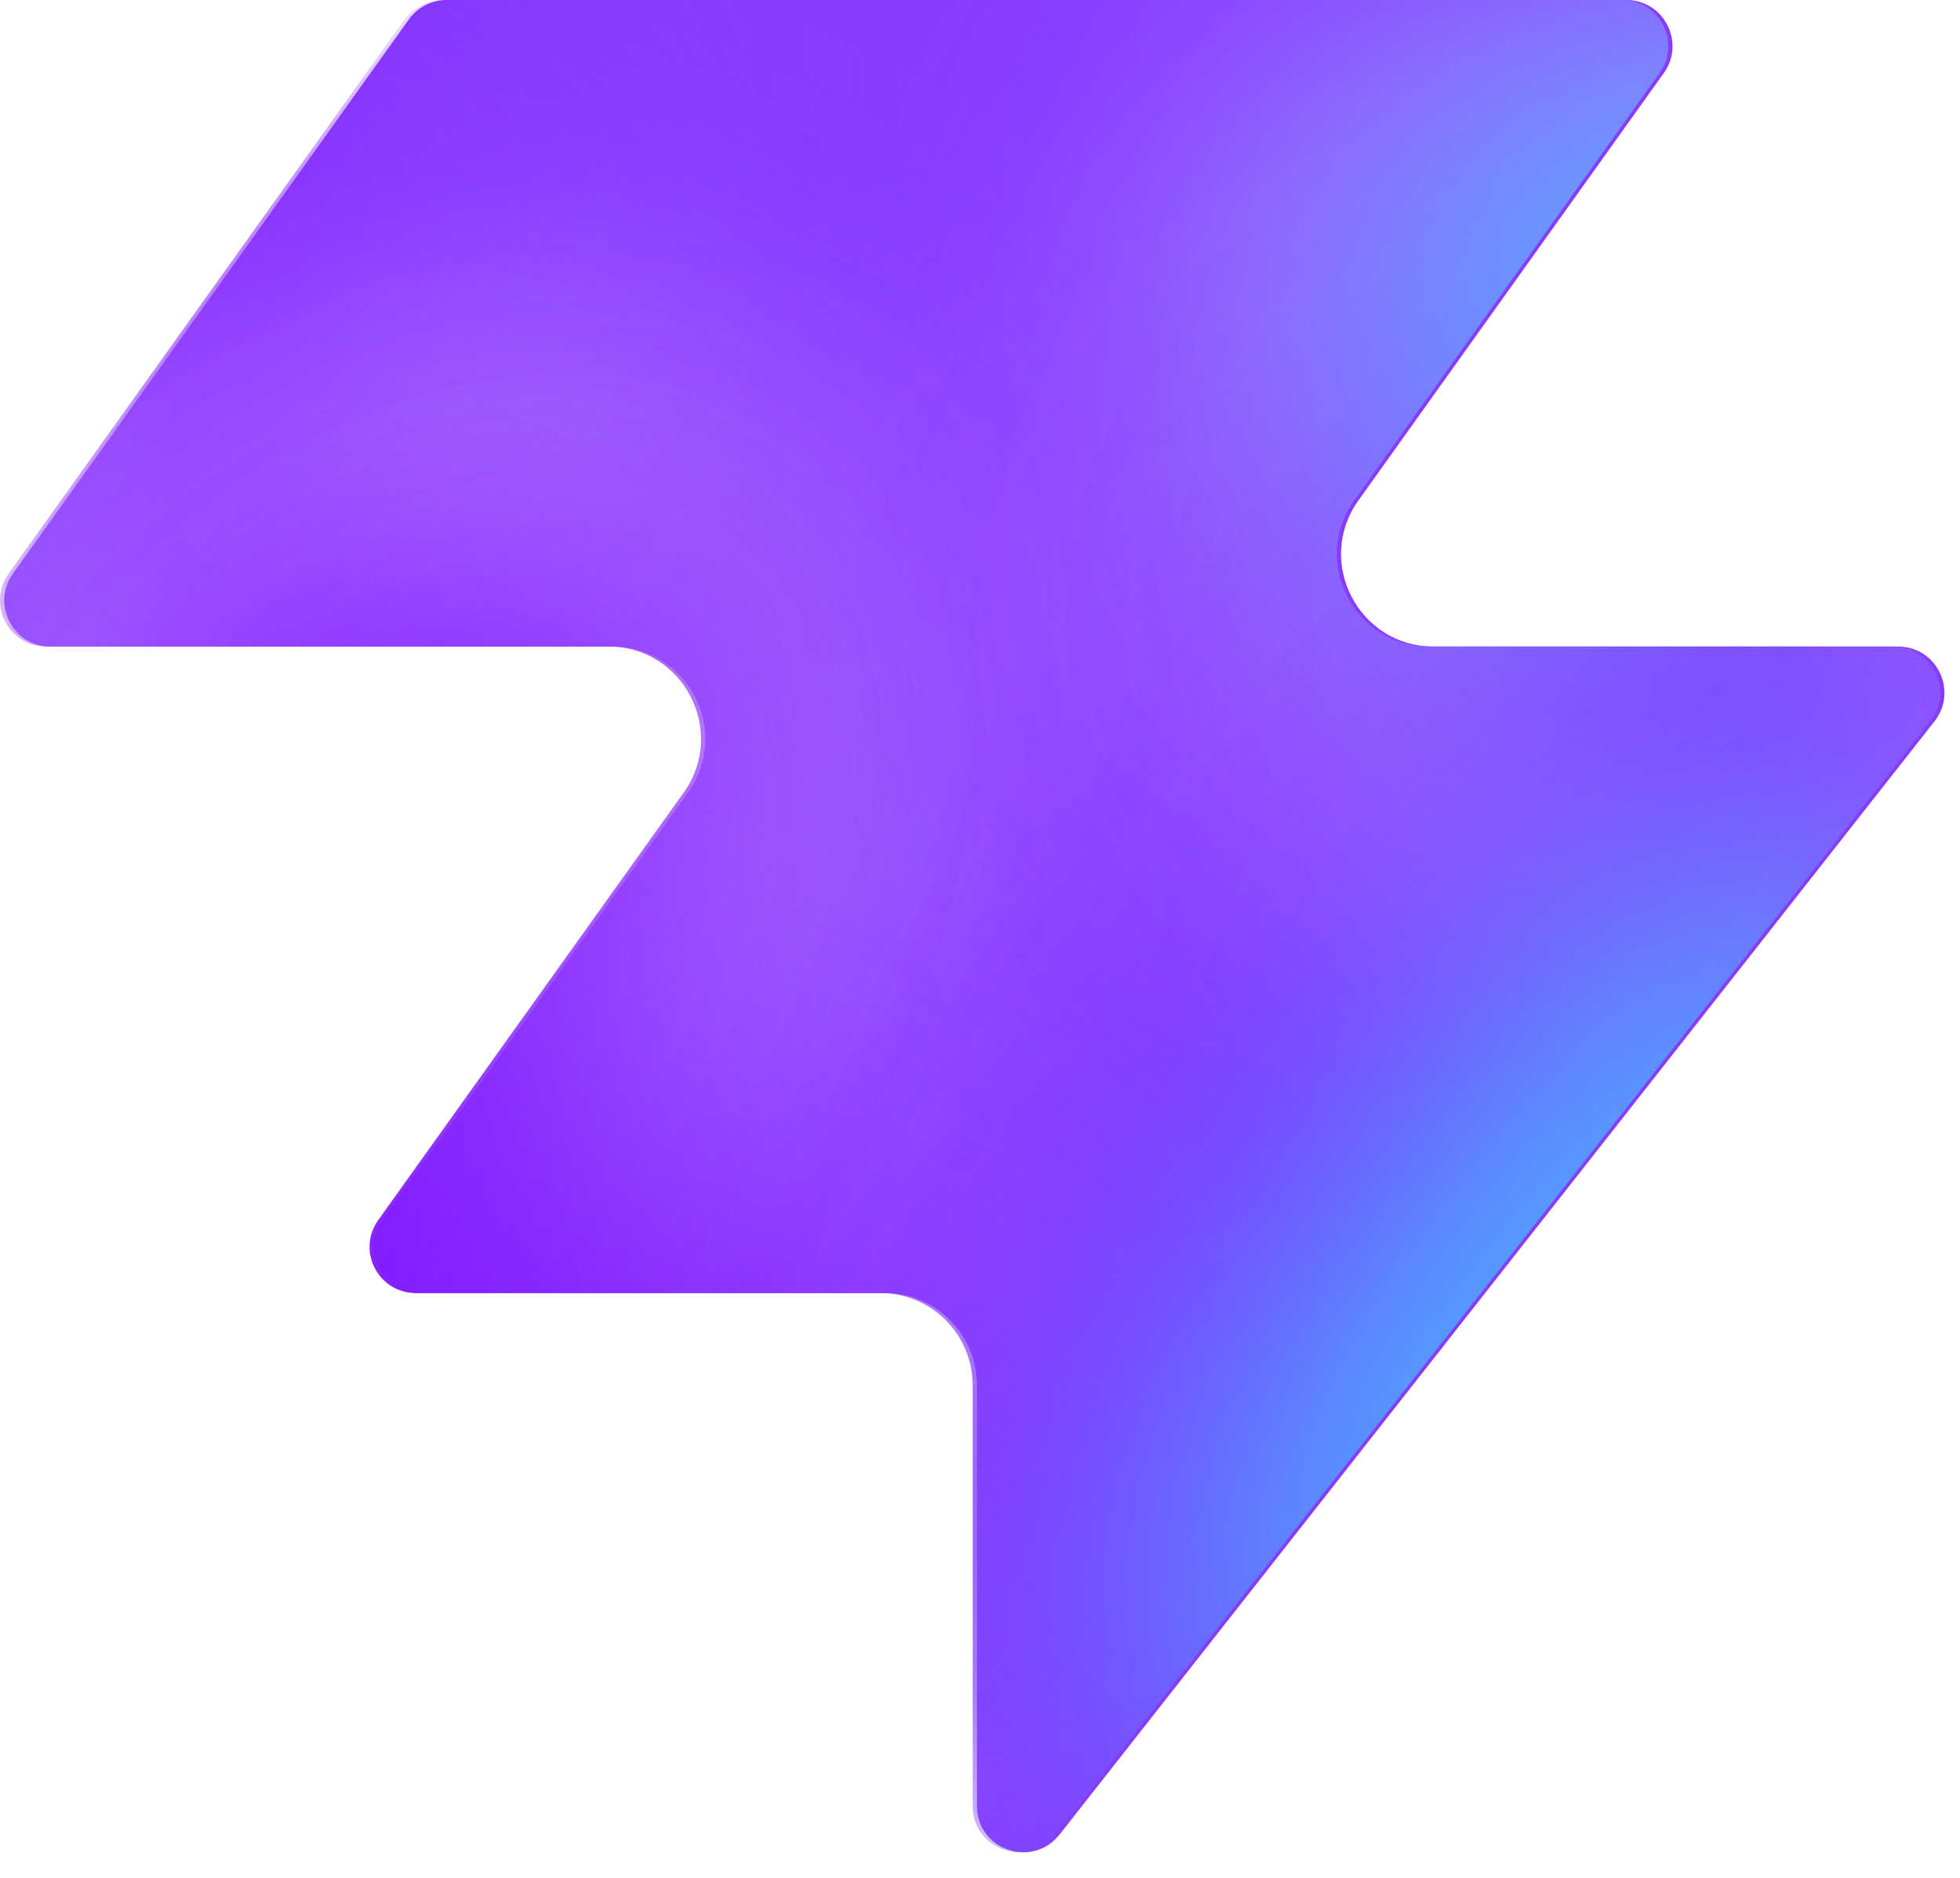
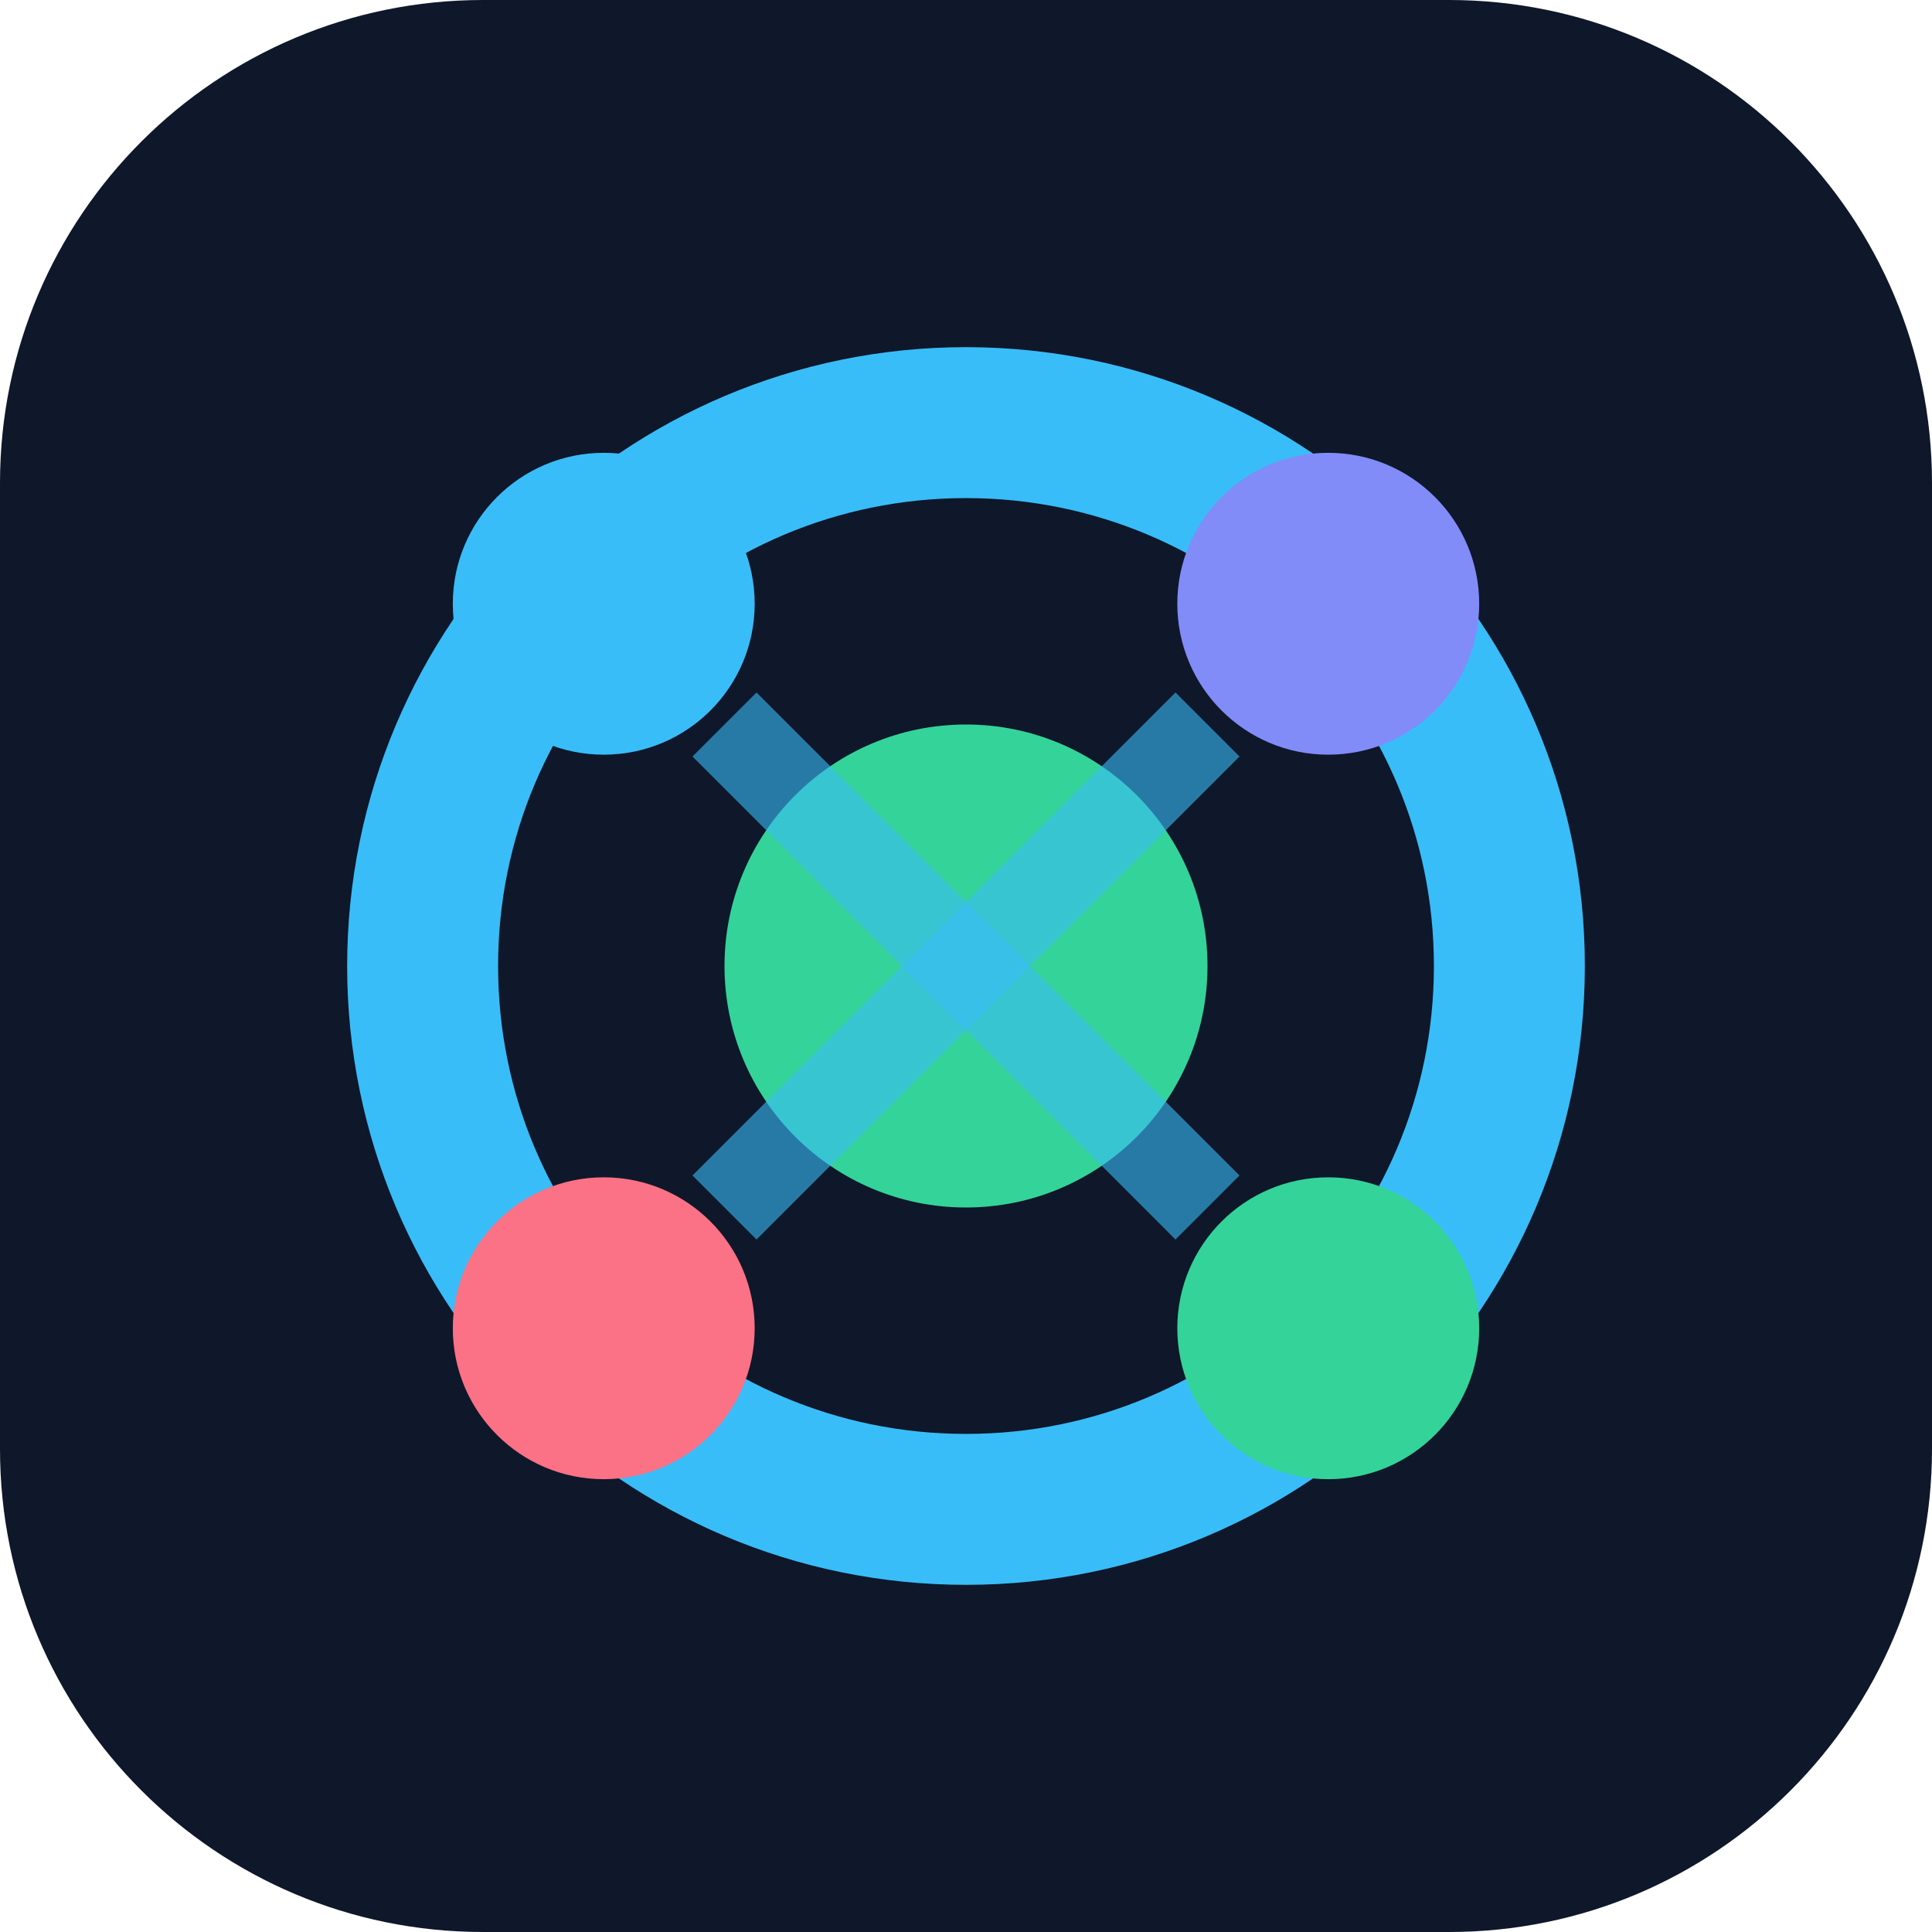
- <svg xmlns="http://www.w3.org/2000/svg" width="48" height="46" fill="none" viewBox="0 0 48 46">
-   <path fill="#863bff" d="M25.946 44.938c-.664.845-2.021.375-2.021-.698V33.937a2.26 2.26 0 0 0-2.262-2.262H10.287c-.92 0-1.456-1.04-.92-1.788l7.48-10.471c1.07-1.497 0-3.578-1.842-3.578H1.237c-.92 0-1.456-1.04-.92-1.788L10.013.474c.214-.297.556-.474.92-.474h28.894c.92 0 1.456 1.04.92 1.788l-7.48 10.471c-1.07 1.498 0 3.579 1.842 3.579h11.377c.943 0 1.473 1.088.89 1.83L25.947 44.94z" style="fill:#863bff;fill:color(display-p3 .525 .23 1);fill-opacity:1" />
-   <mask id="a" width="48" height="46" x="0" y="0" maskUnits="userSpaceOnUse" style="mask-type:alpha">
-     <path fill="#000" d="M25.842 44.938c-.664.844-2.021.375-2.021-.698V33.937a2.26 2.26 0 0 0-2.262-2.262H10.183c-.92 0-1.456-1.04-.92-1.788l7.48-10.471c1.07-1.498 0-3.579-1.842-3.579H1.133c-.92 0-1.456-1.04-.92-1.787L9.91.473c.214-.297.556-.474.92-.474h28.894c.92 0 1.456 1.04.92 1.788l-7.48 10.471c-1.07 1.498 0 3.578 1.842 3.578h11.377c.943 0 1.473 1.088.89 1.832L25.843 44.94z" style="fill:#000;fill-opacity:1" />
-   </mask>
-   <g mask="url(#a)">
-     <g filter="url(#b)">
-       <ellipse cx="5.508" cy="14.704" fill="#ede6ff" rx="5.508" ry="14.704" style="fill:#ede6ff;fill:color(display-p3 .927 .903 1);fill-opacity:1" transform="matrix(.00324 1 1 -.00324 -4.47 31.516)" />
-     </g>
-     <g filter="url(#c)">
-       <ellipse cx="10.399" cy="29.851" fill="#ede6ff" rx="10.399" ry="29.851" style="fill:#ede6ff;fill:color(display-p3 .927 .903 1);fill-opacity:1" transform="matrix(.00324 1 1 -.00324 -39.328 7.883)" />
-     </g>
-     <g filter="url(#d)">
-       <ellipse cx="5.508" cy="30.487" fill="#7e14ff" rx="5.508" ry="30.487" style="fill:#7e14ff;fill:color(display-p3 .492 .077 1);fill-opacity:1" transform="rotate(89.814 -25.913 -14.639)scale(1 -1)" />
-     </g>
-     <g filter="url(#e)">
-       <ellipse cx="5.508" cy="30.599" fill="#7e14ff" rx="5.508" ry="30.599" style="fill:#7e14ff;fill:color(display-p3 .492 .077 1);fill-opacity:1" transform="rotate(89.814 -32.644 -3.334)scale(1 -1)" />
-     </g>
-     <g filter="url(#f)">
-       <ellipse cx="5.508" cy="30.599" fill="#7e14ff" rx="5.508" ry="30.599" style="fill:#7e14ff;fill:color(display-p3 .492 .077 1);fill-opacity:1" transform="matrix(.00324 1 1 -.00324 -34.34 30.47)" />
-     </g>
-     <g filter="url(#g)">
-       <ellipse cx="14.072" cy="22.078" fill="#ede6ff" rx="14.072" ry="22.078" style="fill:#ede6ff;fill:color(display-p3 .927 .903 1);fill-opacity:1" transform="rotate(93.35 24.506 48.493)scale(-1 1)" />
-     </g>
-     <g filter="url(#h)">
-       <ellipse cx="3.47" cy="21.501" fill="#7e14ff" rx="3.47" ry="21.501" style="fill:#7e14ff;fill:color(display-p3 .492 .077 1);fill-opacity:1" transform="rotate(89.009 28.708 47.59)scale(-1 1)" />
-     </g>
-     <g filter="url(#i)">
-       <ellipse cx="3.47" cy="21.501" fill="#7e14ff" rx="3.47" ry="21.501" style="fill:#7e14ff;fill:color(display-p3 .492 .077 1);fill-opacity:1" transform="rotate(89.009 28.708 47.59)scale(-1 1)" />
-     </g>
-     <g filter="url(#j)">
-       <ellipse cx=".387" cy="8.972" fill="#7e14ff" rx="4.407" ry="29.108" style="fill:#7e14ff;fill:color(display-p3 .492 .077 1);fill-opacity:1" transform="rotate(39.51 .387 8.972)" />
-     </g>
-     <g filter="url(#k)">
-       <ellipse cx="47.523" cy="-6.092" fill="#7e14ff" rx="4.407" ry="29.108" style="fill:#7e14ff;fill:color(display-p3 .492 .077 1);fill-opacity:1" transform="rotate(37.892 47.523 -6.092)" />
-     </g>
-     <g filter="url(#l)">
-       <ellipse cx="41.412" cy="6.333" fill="#47bfff" rx="5.971" ry="9.665" style="fill:#47bfff;fill:color(display-p3 .28 .748 1);fill-opacity:1" transform="rotate(37.892 41.412 6.333)" />
-     </g>
-     <g filter="url(#m)">
-       <ellipse cx="-1.879" cy="38.332" fill="#7e14ff" rx="4.407" ry="29.108" style="fill:#7e14ff;fill:color(display-p3 .492 .077 1);fill-opacity:1" transform="rotate(37.892 -1.88 38.332)" />
-     </g>
-     <g filter="url(#n)">
-       <ellipse cx="-1.879" cy="38.332" fill="#7e14ff" rx="4.407" ry="29.108" style="fill:#7e14ff;fill:color(display-p3 .492 .077 1);fill-opacity:1" transform="rotate(37.892 -1.88 38.332)" />
-     </g>
-     <g filter="url(#o)">
-       <ellipse cx="35.651" cy="29.907" fill="#7e14ff" rx="4.407" ry="29.108" style="fill:#7e14ff;fill:color(display-p3 .492 .077 1);fill-opacity:1" transform="rotate(37.892 35.651 29.907)" />
-     </g>
-     <g filter="url(#p)">
-       <ellipse cx="38.418" cy="32.4" fill="#47bfff" rx="5.971" ry="15.297" style="fill:#47bfff;fill:color(display-p3 .28 .748 1);fill-opacity:1" transform="rotate(37.892 38.418 32.4)" />
-     </g>
-   </g>
-   <defs>
-     <filter id="b" width="60.045" height="41.654" x="-19.77" y="16.149" color-interpolation-filters="sRGB" filterUnits="userSpaceOnUse">
-       <feFlood flood-opacity="0" result="BackgroundImageFix" />
-       <feBlend in="SourceGraphic" in2="BackgroundImageFix" result="shape" />
-       <feGaussianBlur result="effect1_foregroundBlur_2002_17158" stdDeviation="7.659" />
-     </filter>
-     <filter id="c" width="90.34" height="51.437" x="-54.613" y="-7.533" color-interpolation-filters="sRGB" filterUnits="userSpaceOnUse">
-       <feFlood flood-opacity="0" result="BackgroundImageFix" />
-       <feBlend in="SourceGraphic" in2="BackgroundImageFix" result="shape" />
-       <feGaussianBlur result="effect1_foregroundBlur_2002_17158" stdDeviation="7.659" />
-     </filter>
-     <filter id="d" width="79.355" height="29.4" x="-49.64" y="2.03" color-interpolation-filters="sRGB" filterUnits="userSpaceOnUse">
-       <feFlood flood-opacity="0" result="BackgroundImageFix" />
-       <feBlend in="SourceGraphic" in2="BackgroundImageFix" result="shape" />
-       <feGaussianBlur result="effect1_foregroundBlur_2002_17158" stdDeviation="4.596" />
-     </filter>
-     <filter id="e" width="79.579" height="29.4" x="-45.045" y="20.029" color-interpolation-filters="sRGB" filterUnits="userSpaceOnUse">
-       <feFlood flood-opacity="0" result="BackgroundImageFix" />
-       <feBlend in="SourceGraphic" in2="BackgroundImageFix" result="shape" />
-       <feGaussianBlur result="effect1_foregroundBlur_2002_17158" stdDeviation="4.596" />
-     </filter>
-     <filter id="f" width="79.579" height="29.4" x="-43.513" y="21.178" color-interpolation-filters="sRGB" filterUnits="userSpaceOnUse">
-       <feFlood flood-opacity="0" result="BackgroundImageFix" />
-       <feBlend in="SourceGraphic" in2="BackgroundImageFix" result="shape" />
-       <feGaussianBlur result="effect1_foregroundBlur_2002_17158" stdDeviation="4.596" />
-     </filter>
-     <filter id="g" width="74.749" height="58.852" x="15.756" y="-17.901" color-interpolation-filters="sRGB" filterUnits="userSpaceOnUse">
-       <feFlood flood-opacity="0" result="BackgroundImageFix" />
-       <feBlend in="SourceGraphic" in2="BackgroundImageFix" result="shape" />
-       <feGaussianBlur result="effect1_foregroundBlur_2002_17158" stdDeviation="7.659" />
-     </filter>
-     <filter id="h" width="61.377" height="25.362" x="23.548" y="2.284" color-interpolation-filters="sRGB" filterUnits="userSpaceOnUse">
-       <feFlood flood-opacity="0" result="BackgroundImageFix" />
-       <feBlend in="SourceGraphic" in2="BackgroundImageFix" result="shape" />
-       <feGaussianBlur result="effect1_foregroundBlur_2002_17158" stdDeviation="4.596" />
-     </filter>
-     <filter id="i" width="61.377" height="25.362" x="23.548" y="2.284" color-interpolation-filters="sRGB" filterUnits="userSpaceOnUse">
-       <feFlood flood-opacity="0" result="BackgroundImageFix" />
-       <feBlend in="SourceGraphic" in2="BackgroundImageFix" result="shape" />
-       <feGaussianBlur result="effect1_foregroundBlur_2002_17158" stdDeviation="4.596" />
-     </filter>
-     <filter id="j" width="56.045" height="63.649" x="-27.636" y="-22.853" color-interpolation-filters="sRGB" filterUnits="userSpaceOnUse">
-       <feFlood flood-opacity="0" result="BackgroundImageFix" />
-       <feBlend in="SourceGraphic" in2="BackgroundImageFix" result="shape" />
-       <feGaussianBlur result="effect1_foregroundBlur_2002_17158" stdDeviation="4.596" />
-     </filter>
-     <filter id="k" width="54.814" height="64.646" x="20.116" y="-38.415" color-interpolation-filters="sRGB" filterUnits="userSpaceOnUse">
-       <feFlood flood-opacity="0" result="BackgroundImageFix" />
-       <feBlend in="SourceGraphic" in2="BackgroundImageFix" result="shape" />
-       <feGaussianBlur result="effect1_foregroundBlur_2002_17158" stdDeviation="4.596" />
-     </filter>
-     <filter id="l" width="33.541" height="35.313" x="24.641" y="-11.323" color-interpolation-filters="sRGB" filterUnits="userSpaceOnUse">
-       <feFlood flood-opacity="0" result="BackgroundImageFix" />
-       <feBlend in="SourceGraphic" in2="BackgroundImageFix" result="shape" />
-       <feGaussianBlur result="effect1_foregroundBlur_2002_17158" stdDeviation="4.596" />
-     </filter>
-     <filter id="m" width="54.814" height="64.646" x="-29.286" y="6.009" color-interpolation-filters="sRGB" filterUnits="userSpaceOnUse">
-       <feFlood flood-opacity="0" result="BackgroundImageFix" />
-       <feBlend in="SourceGraphic" in2="BackgroundImageFix" result="shape" />
-       <feGaussianBlur result="effect1_foregroundBlur_2002_17158" stdDeviation="4.596" />
-     </filter>
-     <filter id="n" width="54.814" height="64.646" x="-29.286" y="6.009" color-interpolation-filters="sRGB" filterUnits="userSpaceOnUse">
-       <feFlood flood-opacity="0" result="BackgroundImageFix" />
-       <feBlend in="SourceGraphic" in2="BackgroundImageFix" result="shape" />
-       <feGaussianBlur result="effect1_foregroundBlur_2002_17158" stdDeviation="4.596" />
-     </filter>
-     <filter id="o" width="54.814" height="64.646" x="8.244" y="-2.416" color-interpolation-filters="sRGB" filterUnits="userSpaceOnUse">
-       <feFlood flood-opacity="0" result="BackgroundImageFix" />
-       <feBlend in="SourceGraphic" in2="BackgroundImageFix" result="shape" />
-       <feGaussianBlur result="effect1_foregroundBlur_2002_17158" stdDeviation="4.596" />
-     </filter>
-     <filter id="p" width="39.409" height="43.623" x="18.713" y="10.588" color-interpolation-filters="sRGB" filterUnits="userSpaceOnUse">
-       <feFlood flood-opacity="0" result="BackgroundImageFix" />
-       <feBlend in="SourceGraphic" in2="BackgroundImageFix" result="shape" />
-       <feGaussianBlur result="effect1_foregroundBlur_2002_17158" stdDeviation="4.596" />
-     </filter>
-   </defs>
+ <svg xmlns="http://www.w3.org/2000/svg" viewBox="0 0 32 32" width="32" height="32">
+   <rect width="32" height="32" rx="8" fill="#0f172a" />
+   <circle cx="16" cy="16" r="9" fill="none" stroke="#38bdf8" stroke-width="2.5" />
+   <circle cx="16" cy="16" r="4" fill="#34d399" />
+   <circle cx="10" cy="10" r="2.5" fill="#38bdf8" />
+   <circle cx="22" cy="10" r="2.5" fill="#818cf8" />
+   <circle cx="22" cy="22" r="2.5" fill="#34d399" />
+   <circle cx="10" cy="22" r="2.5" fill="#fb7185" />
+   <line x1="12" y1="12" x2="20" y2="20" stroke="#38bdf8" stroke-width="1.5" opacity="0.6" />
+   <line x1="20" y1="12" x2="12" y2="20" stroke="#38bdf8" stroke-width="1.5" opacity="0.6" />
</svg>
